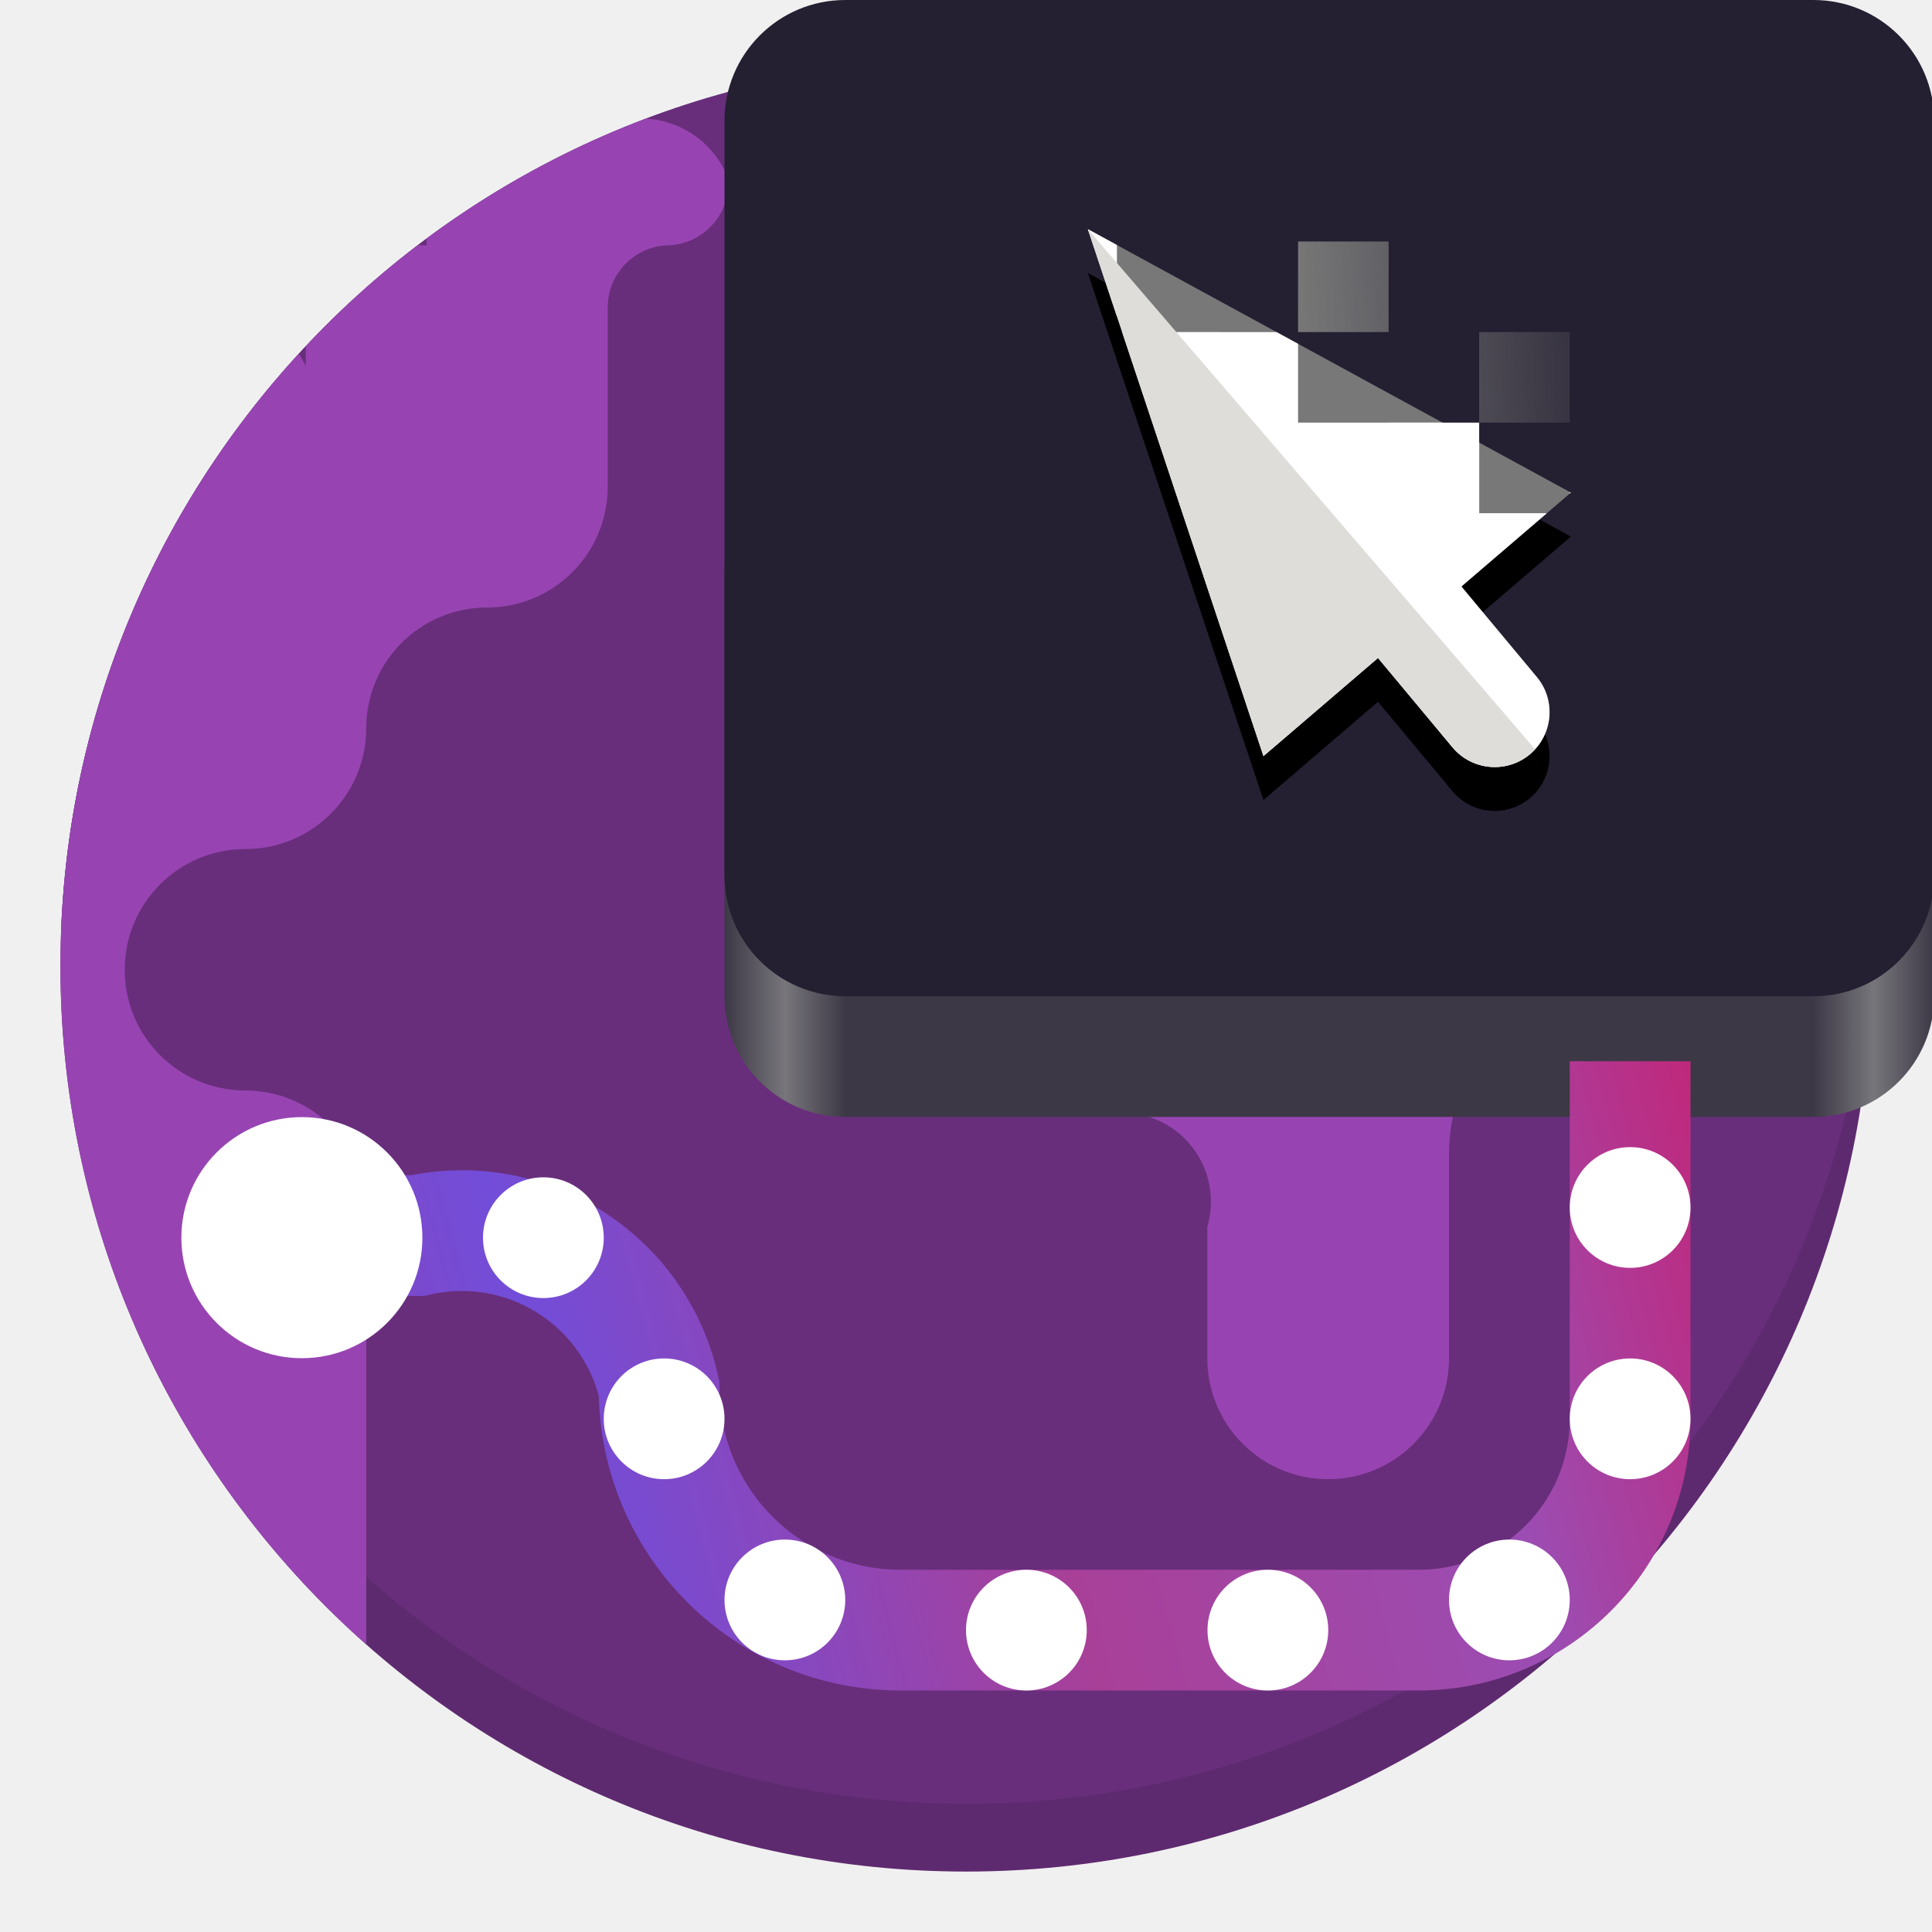
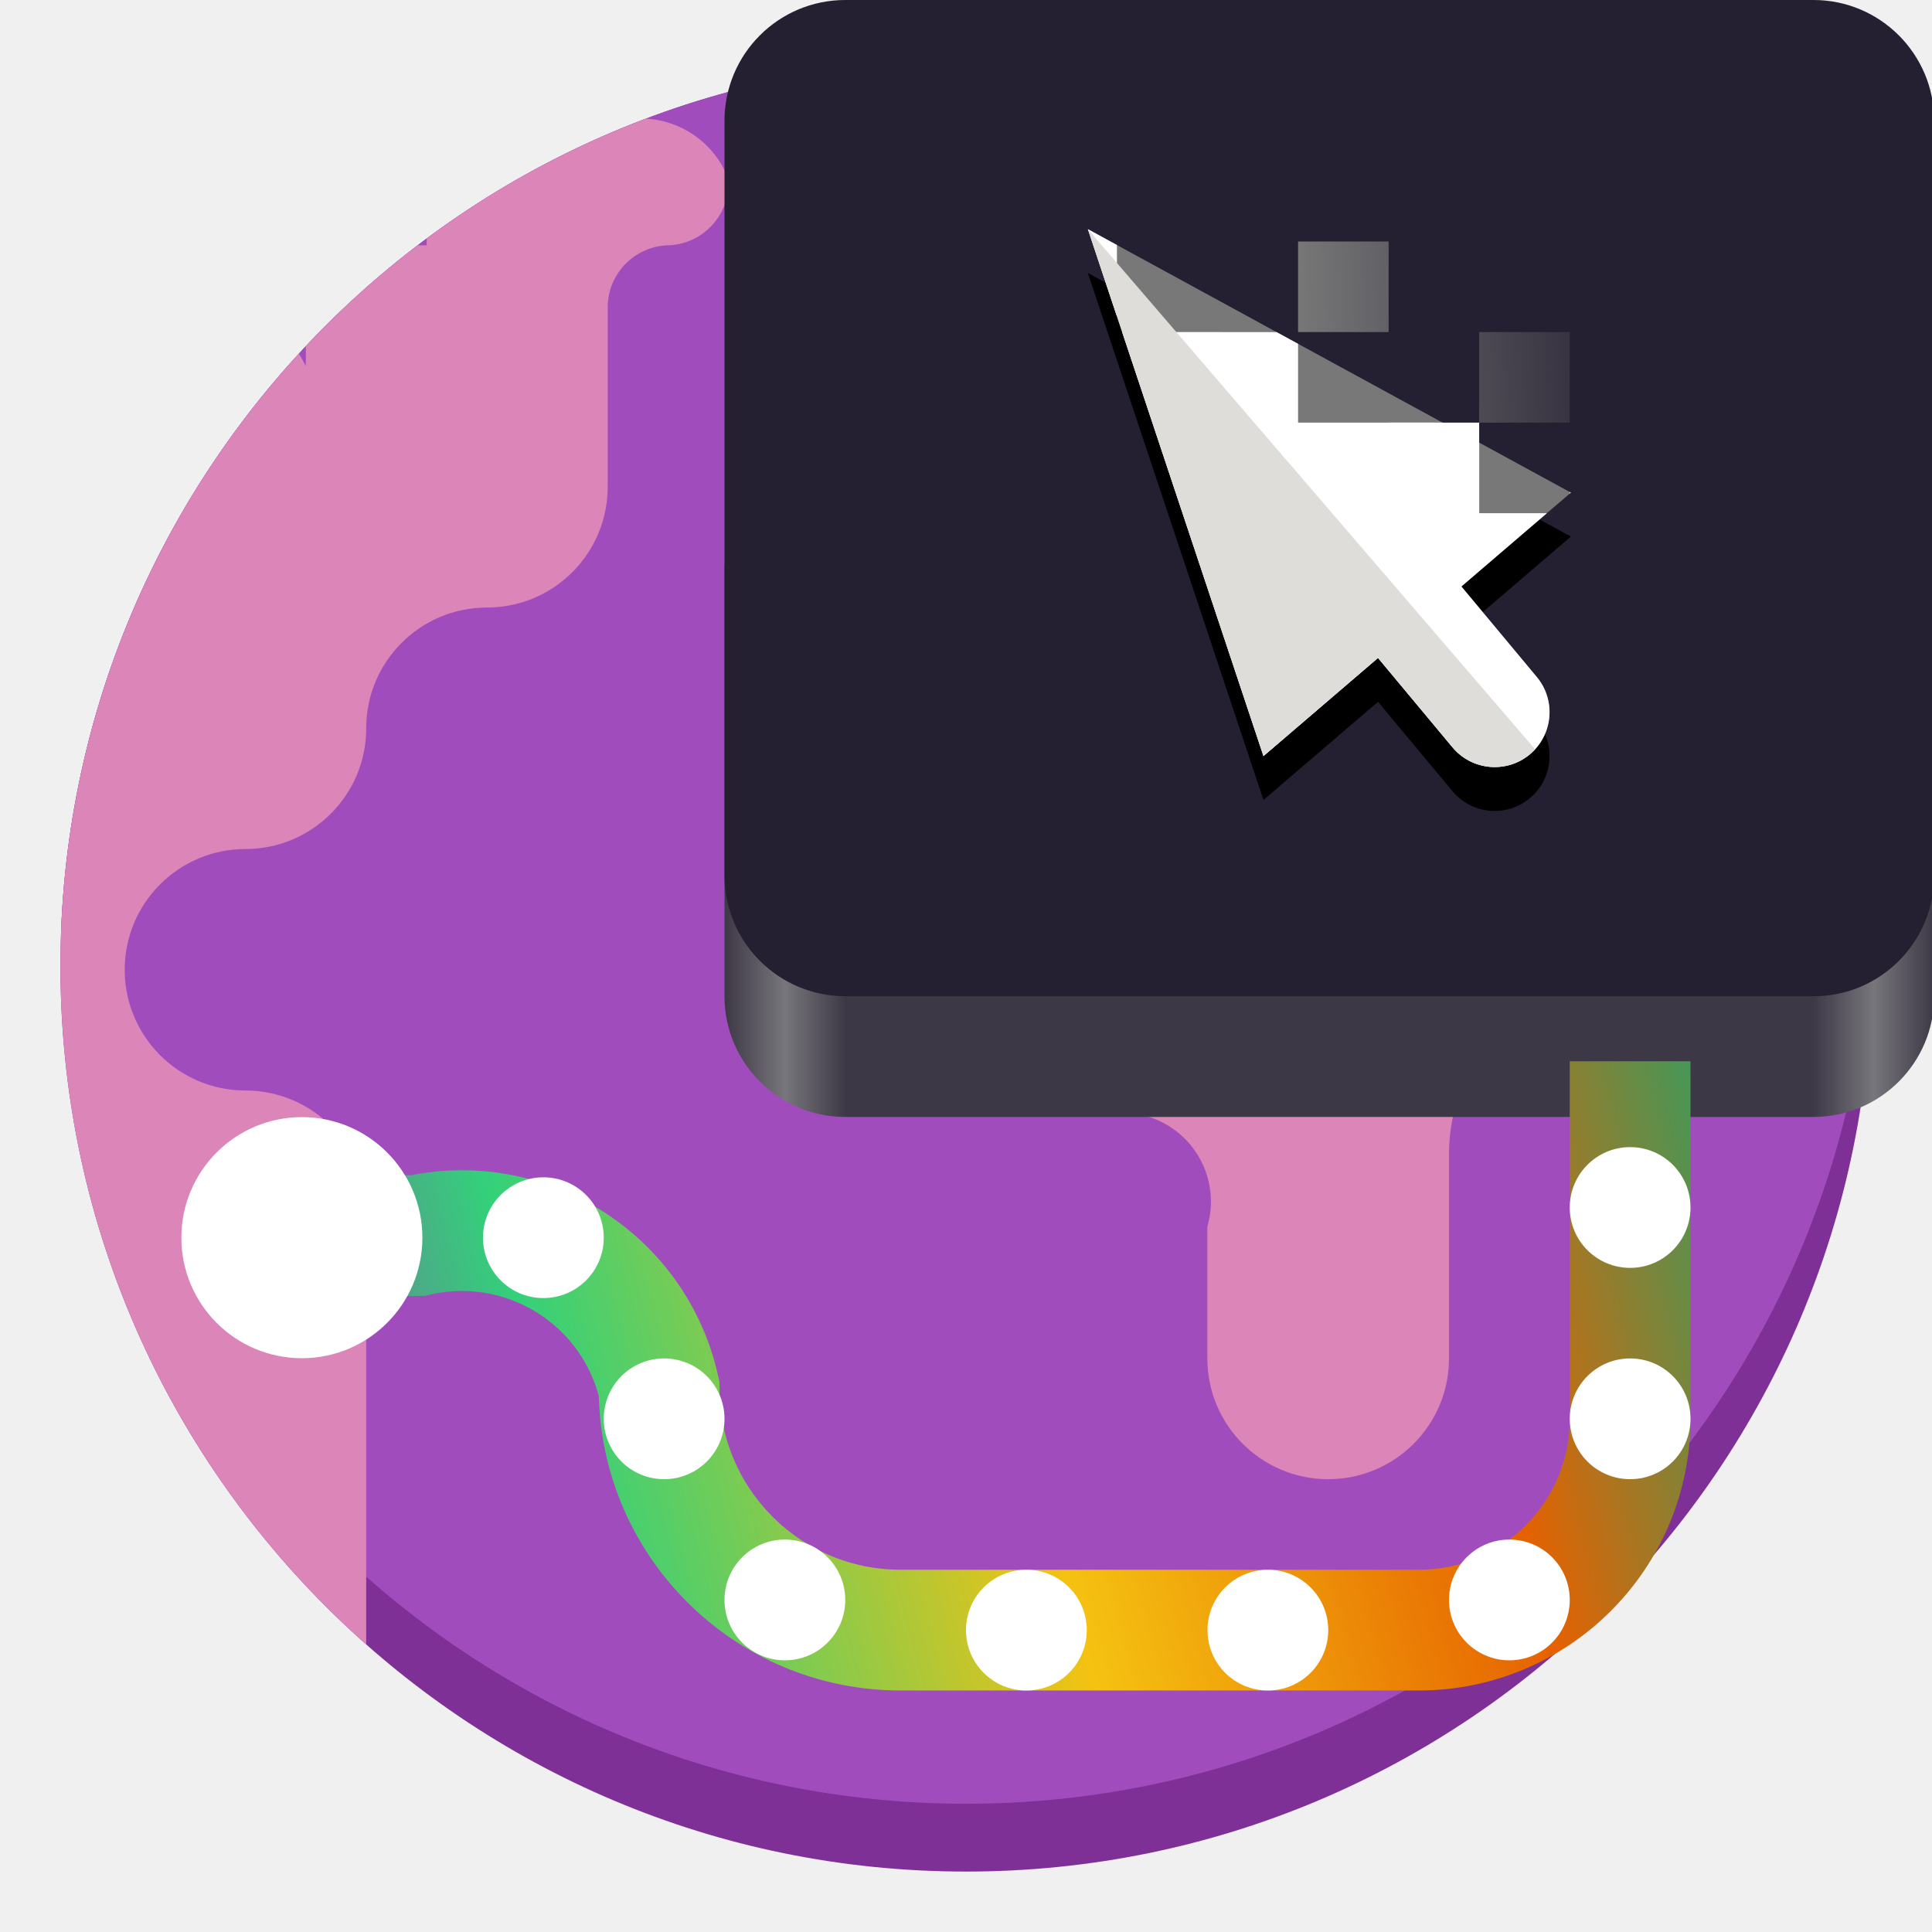
<svg xmlns="http://www.w3.org/2000/svg" height="128px" viewBox="0 0 128 128" width="128px" version="1.1" id="svg53">
  <defs id="defs53" />
  <clipPath id="a">
    <path d="m 4 4 h 120 v 120 h -120 z m 0 0" id="path1" />
  </clipPath>
  <clipPath id="b">
    <path d="m 123.996 64 c 0 33.133 -26.863 59.996 -59.996 59.996 s -59.996 -26.863 -59.996 -59.996 s 26.863 -59.996 59.996 -59.996 s 59.996 26.863 59.996 59.996 z m 0 0" id="path2" />
  </clipPath>
  <clipPath id="c">
    <path d="m 4 4 h 120 v 116 h -120 z m 0 0" id="path3" />
  </clipPath>
  <clipPath id="d">
    <path d="m 123.996 64 c 0 33.133 -26.863 59.996 -59.996 59.996 s -59.996 -26.863 -59.996 -59.996 s 26.863 -59.996 59.996 -59.996 s 59.996 26.863 59.996 59.996 z m 0 0" id="path4" />
  </clipPath>
  <clipPath id="e">
    <path d="m 68 27 h 56 v 71 h -56 z m 0 0" id="path5" />
  </clipPath>
  <clipPath id="f">
    <path d="m 123.996 64 c 0 33.133 -26.863 59.996 -59.996 59.996 s -59.996 -26.863 -59.996 -59.996 s 26.863 -59.996 59.996 -59.996 s 59.996 26.863 59.996 59.996 z m 0 0" id="path6" />
  </clipPath>
  <clipPath id="g">
    <path d="m 62 21 h 12 v 19 h -12 z m 0 0" id="path7" />
  </clipPath>
  <clipPath id="h">
    <path d="m 123.996 64 c 0 33.133 -26.863 59.996 -59.996 59.996 s -59.996 -26.863 -59.996 -59.996 s 26.863 -59.996 59.996 -59.996 s 59.996 26.863 59.996 59.996 z m 0 0" id="path8" />
  </clipPath>
  <clipPath id="i">
    <path d="m 83 12 h 29 v 11 h -29 z m 0 0" id="path9" />
  </clipPath>
  <clipPath id="j">
    <path d="m 123.996 64 c 0 33.133 -26.863 59.996 -59.996 59.996 s -59.996 -26.863 -59.996 -59.996 s 26.863 -59.996 59.996 -59.996 s 59.996 26.863 59.996 59.996 z m 0 0" id="path10" />
  </clipPath>
  <clipPath id="k">
    <path d="m 4 7 h 45 v 112 h -45 z m 0 0" id="path11" />
  </clipPath>
  <clipPath id="l">
    <path d="m 123.996 64 c 0 33.133 -26.863 59.996 -59.996 59.996 s -59.996 -26.863 -59.996 -59.996 s 26.863 -59.996 59.996 -59.996 s 59.996 26.863 59.996 59.996 z m 0 0" id="path12" />
  </clipPath>
  <linearGradient id="m" gradientTransform="matrix(0.192655 0 0 0.25 38.75254 10.99999)" gradientUnits="userSpaceOnUse" x1="48" x2="464" y1="44" y2="44">
    <stop offset="0" stop-color="#3d3846" id="stop12" />
    <stop offset="0.05" stop-color="#77767b" id="stop13" />
    <stop offset="0.1" stop-color="#3d3846" id="stop14" />
    <stop offset="0.9" stop-color="#3d3846" id="stop15" />
    <stop offset="0.95" stop-color="#77767b" id="stop16" />
    <stop offset="1" stop-color="#3d3846" id="stop17" />
  </linearGradient>
  <linearGradient id="n" gradientUnits="userSpaceOnUse" x1="-136.213" x2="300.91" y1="979.674" y2="862.547">
    <stop offset="0" stop-color="#9141ac" id="stop18" />
-     <stop offset="0.228" stop-color="#33d17a" id="stop19" style="stop-color:#724dd9;stop-opacity:1;" />
-     <stop offset="0.511" stop-color="#f5c211" id="stop20" style="stop-color:#a84098;stop-opacity:1;" />
-     <stop offset="0.789" stop-color="#e66100" id="stop21" style="stop-color:#9b4db3;stop-opacity:1;" />
-     <stop offset="1" stop-color="#26a269" id="stop22" style="stop-color:#c72170;stop-opacity:1;" />
+     <stop offset="0.228" stop-color="#33d17a" id="stop19" style="stop-color:#33d17a;stop-opacity:1;" />
+     <stop offset="0.511" stop-color="#f5c211" id="stop20" style="stop-color:#f5c211;stop-opacity:1;" />
+     <stop offset="0.789" stop-color="#e66100" id="stop21" style="stop-color:#e66100;stop-opacity:1;" />
+     <stop offset="1" stop-color="#26a269" id="stop22" style="stop-color:#26a269;stop-opacity:1;" />
  </linearGradient>
  <linearGradient id="o" gradientUnits="userSpaceOnUse" x1="86" x2="109.446" y1="25.688" y2="24.833">
    <stop offset="0" stop-color="#787878" id="stop23" />
    <stop offset="1" stop-color="#787878" stop-opacity="0" id="stop24" />
  </linearGradient>
  <g clip-path="url(#a)" id="g25">
    <g clip-path="url(#b)" id="g24">
-       <path d="m 123.996 64 c 0 33.133 -26.863 59.996 -59.996 59.996 s -59.996 -26.863 -59.996 -59.996 s 26.863 -59.996 59.996 -59.996 s 59.996 26.863 59.996 59.996 z m 0 0" fill="#5e2a6f" id="path24" />
+       <path d="m 123.996 64 c 0 33.133 -26.863 59.996 -59.996 59.996 s -59.996 -26.863 -59.996 -59.996 s 26.863 -59.996 59.996 -59.996 s 59.996 26.863 59.996 59.996 z m 0 0" fill="#7e3096" id="path24" />
    </g>
  </g>
  <g clip-path="url(#c)" id="g27">
    <g clip-path="url(#d)" id="g26">
-       <path d="m 123.996 59.512 c 0 33.133 -26.863 59.992 -59.996 59.992 s -59.996 -26.859 -59.996 -59.992 c 0 -33.137 26.863 -59.996 59.996 -59.996 s 59.996 26.859 59.996 59.996 z m 0 0" fill="#682e7b" id="path25" />
+       <path d="m 123.996 59.512 c 0 33.133 -26.863 59.992 -59.996 59.992 s -59.996 -26.859 -59.996 -59.992 c 0 -33.137 26.863 -59.996 59.996 -59.996 s 59.996 26.859 59.996 59.996 z m 0 0" fill="#a14cbd" id="path25" />
    </g>
  </g>
  <g clip-path="url(#e)" id="g29">
    <g clip-path="url(#f)" id="g28">
-       <path d="m 83.73 34.875 v 3.035 c 0 3.93 -3.188 7.117 -7.117 7.117 c -4.727 0.352 -8.273 4.469 -7.922 9.199 v 12.426 c 0 4.035 3.273 7.309 7.309 7.309 c 3.117 0.918 4.906 4.188 3.988 7.309 v 8.719 c 0 4.426 3.586 8.012 8.012 8.012 c 4.422 -0.004 8.004 -3.59 8 -8.012 v -13.504 c 0 -3.242 1.289 -6.352 3.586 -8.641 c 2.293 -2.289 5.406 -3.57 8.648 -3.566 l 11.312 0.027 c 1.887 0.004 3.699 -0.742 5.035 -2.074 c 1.332 -1.332 2.082 -3.141 2.082 -5.027 v -22.328 c 0 -3.93 -3.184 -7.117 -7.117 -7.117 h -28.699 c -3.93 0 -7.117 3.188 -7.117 7.117 z m 0 0" fill="#26a269" id="path27" style="fill:#9744b2;fill-opacity:1" />
+       <path d="m 83.73 34.875 v 3.035 c 0 3.93 -3.188 7.117 -7.117 7.117 c -4.727 0.352 -8.273 4.469 -7.922 9.199 v 12.426 c 0 4.035 3.273 7.309 7.309 7.309 c 3.117 0.918 4.906 4.188 3.988 7.309 v 8.719 c 0 4.426 3.586 8.012 8.012 8.012 c 4.422 -0.004 8.004 -3.59 8 -8.012 v -13.504 c 0 -3.242 1.289 -6.352 3.586 -8.641 c 2.293 -2.289 5.406 -3.57 8.648 -3.566 l 11.312 0.027 c 1.887 0.004 3.699 -0.742 5.035 -2.074 c 1.332 -1.332 2.082 -3.141 2.082 -5.027 v -22.328 c 0 -3.93 -3.184 -7.117 -7.117 -7.117 h -28.699 c -3.93 0 -7.117 3.188 -7.117 7.117 z m 0 0" fill="#dc85b9" id="path27" style="fill:#dc85b9;fill-opacity:1" />
    </g>
  </g>
  <g clip-path="url(#g)" id="g31">
    <g clip-path="url(#h)" id="g30">
-       <path d="m 67.887 21.047 c 3.211 0 5.809 2.602 5.809 5.809 v 6.379 c 0 3.207 -2.598 5.809 -5.809 5.809 c -3.207 0 -5.809 -2.602 -5.809 -5.809 v -6.379 c 0 -3.207 2.602 -5.809 5.809 -5.809 z m 0 0" fill="#26a269" id="path29" />
+       <path d="m 67.887 21.047 c 3.211 0 5.809 2.602 5.809 5.809 v 6.379 c 0 3.207 -2.598 5.809 -5.809 5.809 c -3.207 0 -5.809 -2.602 -5.809 -5.809 v -6.379 c 0 -3.207 2.602 -5.809 5.809 -5.809 z m 0 0" fill="#dc85b9" id="path29" />
    </g>
  </g>
  <g clip-path="url(#i)" id="g33">
    <g clip-path="url(#j)" id="g32">
-       <path d="m 88.484 12.285 h 17.93 c 2.902 0 5.254 2.352 5.254 5.254 c 0 2.902 -2.352 5.254 -5.254 5.254 h -17.93 c -2.898 0 -5.254 -2.352 -5.254 -5.254 c 0 -2.902 2.355 -5.254 5.254 -5.254 z m 0 0" fill="#26a269" id="path31" />
+       <path d="m 88.484 12.285 h 17.93 c 2.902 0 5.254 2.352 5.254 5.254 c 0 2.902 -2.352 5.254 -5.254 5.254 h -17.93 c -2.898 0 -5.254 -2.352 -5.254 -5.254 c 0 -2.902 2.355 -5.254 5.254 -5.254 z m 0 0" fill="#dc85b9" id="path31" />
    </g>
  </g>
  <g clip-path="url(#k)" id="g35">
    <g clip-path="url(#l)" id="g34">
-       <path d="m 28.262 16.25 h -8 v 8 c -2.207 -4.418 -7.582 -6.207 -12 -4 c -4.418 2.211 -6.207 7.582 -4 12 v 14 c 0 4.422 -3.582 8 -8 8 s -8 3.582 -8 8 v 16 c 0 4.422 3.582 8 8 8 s 8 3.582 8 8 v 16 c 0 4.422 3.582 8 8 8 h 4 c 4.418 0 8 -3.578 8 -8 v -30 c 0 -4.418 -3.582 -8 -8 -8 s -8 -3.578 -8 -8 c 0 -4.418 3.582 -8 8 -8 s 8 -3.578 8 -8 c 0 -4.418 3.582 -8 8 -8 s 8 -3.578 8 -8 v -11.883 c 0 -2.273 1.844 -4.117 4.117 -4.117 c 2.281 -0.137 4.02 -2.098 3.883 -4.379 c -1.211 -3.211 -4.793 -4.828 -8 -3.621 h -4 c -4.418 0 -8 3.582 -8 8 z m 0 0" fill="#26a269" id="path33" style="fill:#9744b2;fill-opacity:1" />
+       <path d="m 28.262 16.25 h -8 v 8 c -2.207 -4.418 -7.582 -6.207 -12 -4 c -4.418 2.211 -6.207 7.582 -4 12 v 14 c 0 4.422 -3.582 8 -8 8 s -8 3.582 -8 8 v 16 c 0 4.422 3.582 8 8 8 s 8 3.582 8 8 v 16 c 0 4.422 3.582 8 8 8 h 4 c 4.418 0 8 -3.578 8 -8 v -30 c 0 -4.418 -3.582 -8 -8 -8 s -8 -3.578 -8 -8 c 0 -4.418 3.582 -8 8 -8 s 8 -3.578 8 -8 c 0 -4.418 3.582 -8 8 -8 s 8 -3.578 8 -8 v -11.883 c 0 -2.273 1.844 -4.117 4.117 -4.117 c 2.281 -0.137 4.02 -2.098 3.883 -4.379 c -1.211 -3.211 -4.793 -4.828 -8 -3.621 h -4 c -4.418 0 -8 3.582 -8 8 z m 0 0" fill="#dc85b9" id="path33" style="fill:#dc85b9;fill-opacity:1" />
    </g>
  </g>
  <path d="m 56 29.871 h 64.145 c 4.418 0 8 3.582 8 8 v 28.129 c 0 4.418 -3.582 8 -8 8 h -64.145 c -4.418 0 -8 -3.582 -8 -8 v -28.129 c 0 -4.418 3.582 -8 8 -8 z m 0 0" fill="url(#m)" id="path35" />
  <path d="m 68.145 14.18 h 52 c 4.418 0 8 3.582 8 8 v 35.82 c 0 4.418 -3.582 8 -8 8 h -52 c -4.418 0 -8 -3.582 -8 -8 v -35.82 c 0 -4.418 3.582 -8 8 -8 z m 0 0" fill="#3d3846" id="path36" />
  <path d="m 56 0 h 64.145 c 4.418 0 8 3.582 8 8 v 50 c 0 4.418 -3.582 8 -8 8 h -64.145 c -4.418 0 -8 -3.582 -8 -8 v -50 c 0 -4.418 3.582 -8 8 -8 z m 0 0" fill="#241f31" id="path37" />
  <path d="m 246.995 786.252 v 99.835 c 0 32.581 -26.424 59.005 -59.005 59.005 h -144.698 c -37.241 0 -67.435 -30.194 -67.435 -67.435 c -6.816 -30.425 -37.01 -49.555 -67.435 -42.739 h -49.177" fill="none" stroke="url(#n)" stroke-width="33.717" id="path38" transform="matrix(0.237266 0 0 0.237266 49.39654 -116.2386)" />
  <g fill="#ffffff" id="g47">
    <path d="m 72 108 c 0 2.211 -1.789 4 -4 4 s -4 -1.789 -4 -4 s 1.789 -4 4 -4 s 4 1.789 4 4 z m 0 0" id="path39" />
    <path d="m 88 108 c 0 2.211 -1.789 4 -4 4 s -4 -1.789 -4 -4 s 1.789 -4 4 -4 s 4 1.789 4 4 z m 0 0" id="path40" />
    <path d="m 104 106 c 0 2.211 -1.789 4 -4 4 s -4 -1.789 -4 -4 s 1.789 -4 4 -4 s 4 1.789 4 4 z m 0 0" id="path41" />
    <path d="m 112 94 c 0 2.211 -1.789 4 -4 4 s -4 -1.789 -4 -4 s 1.789 -4 4 -4 s 4 1.789 4 4 z m 0 0" id="path42" />
    <path d="m 112 80 c 0 2.211 -1.789 4 -4 4 s -4 -1.789 -4 -4 s 1.789 -4 4 -4 s 4 1.789 4 4 z m 0 0" id="path43" />
    <path d="m 56 106 c 0 2.211 -1.789 4 -4 4 s -4 -1.789 -4 -4 s 1.789 -4 4 -4 s 4 1.789 4 4 z m 0 0" id="path44" />
    <path d="m 48 94 c 0 2.211 -1.789 4 -4 4 s -4 -1.789 -4 -4 s 1.789 -4 4 -4 s 4 1.789 4 4 z m 0 0" id="path45" />
    <path d="m 40 82 c 0 2.211 -1.789 4 -4 4 s -4 -1.789 -4 -4 s 1.789 -4 4 -4 s 4 1.789 4 4 z m 0 0" id="path46" />
    <path d="m 27.984 82 c 0 4.41 -3.574 7.984 -7.984 7.984 s -7.984 -3.574 -7.984 -7.984 s 3.574 -7.988 7.984 -7.988 s 7.984 3.578 7.984 7.988 z m 0 0" id="path47" />
  </g>
  <path d="m 72.074 18.09 l 11.633 34.91 l 7.59 -6.504 l 4.934 5.922 c 1.285 1.543 3.582 1.754 5.125 0.465 c 1.539 -1.285 1.75 -3.574 0.465 -5.117 l -5 -6 l 7.254 -6.219 z m 0 0" id="path48" />
  <path d="m 72.074 15.184 l 11.633 34.906 l 7.59 -6.5 l 4.934 5.918 c 1.285 1.543 3.582 1.754 5.125 0.469 c 1.539 -1.289 1.75 -3.578 0.465 -5.121 l -5 -6 l 7.254 -6.219 z m 0 0" fill="#787878" id="path49" />
  <path d="m 72.074 15.18 l 1.926 5.785 v -4.734 z m 2.273 6.82 l 9.363 28.094 l 7.586 -6.504 l 4.934 5.922 c 1.285 1.543 3.582 1.75 5.125 0.465 c 1.539 -1.285 1.75 -3.578 0.465 -5.121 l -5 -6 l 5.664 -4.855 h -4.484 v -4.676 l -2.426 -1.324 h -9.574 v -5.223 l -1.426 -0.777 z m 29.652 10.598 v 0.102 l 0.074 -0.062 z m 0 0" fill="#ffffff" id="path50" />
  <path d="m 72.074 15.184 l 11.633 34.906 l 7.59 -6.5 l 4.934 5.918 c 1.285 1.543 3.582 1.754 5.125 0.469 c 0.121 -0.105 0.238 -0.219 0.344 -0.34 z m 0 0" fill="#deddda" id="path51" />
  <path d="m 92 28 h 6 v 6 h -6 z m 0 0" fill="#ffffff" id="path52" />
  <path d="m 98 22 h 6 v 6 h -6 z m -12 -6 h 6 v 6 h -6 z m 0 0" fill="url(#o)" id="path53" />
</svg>
